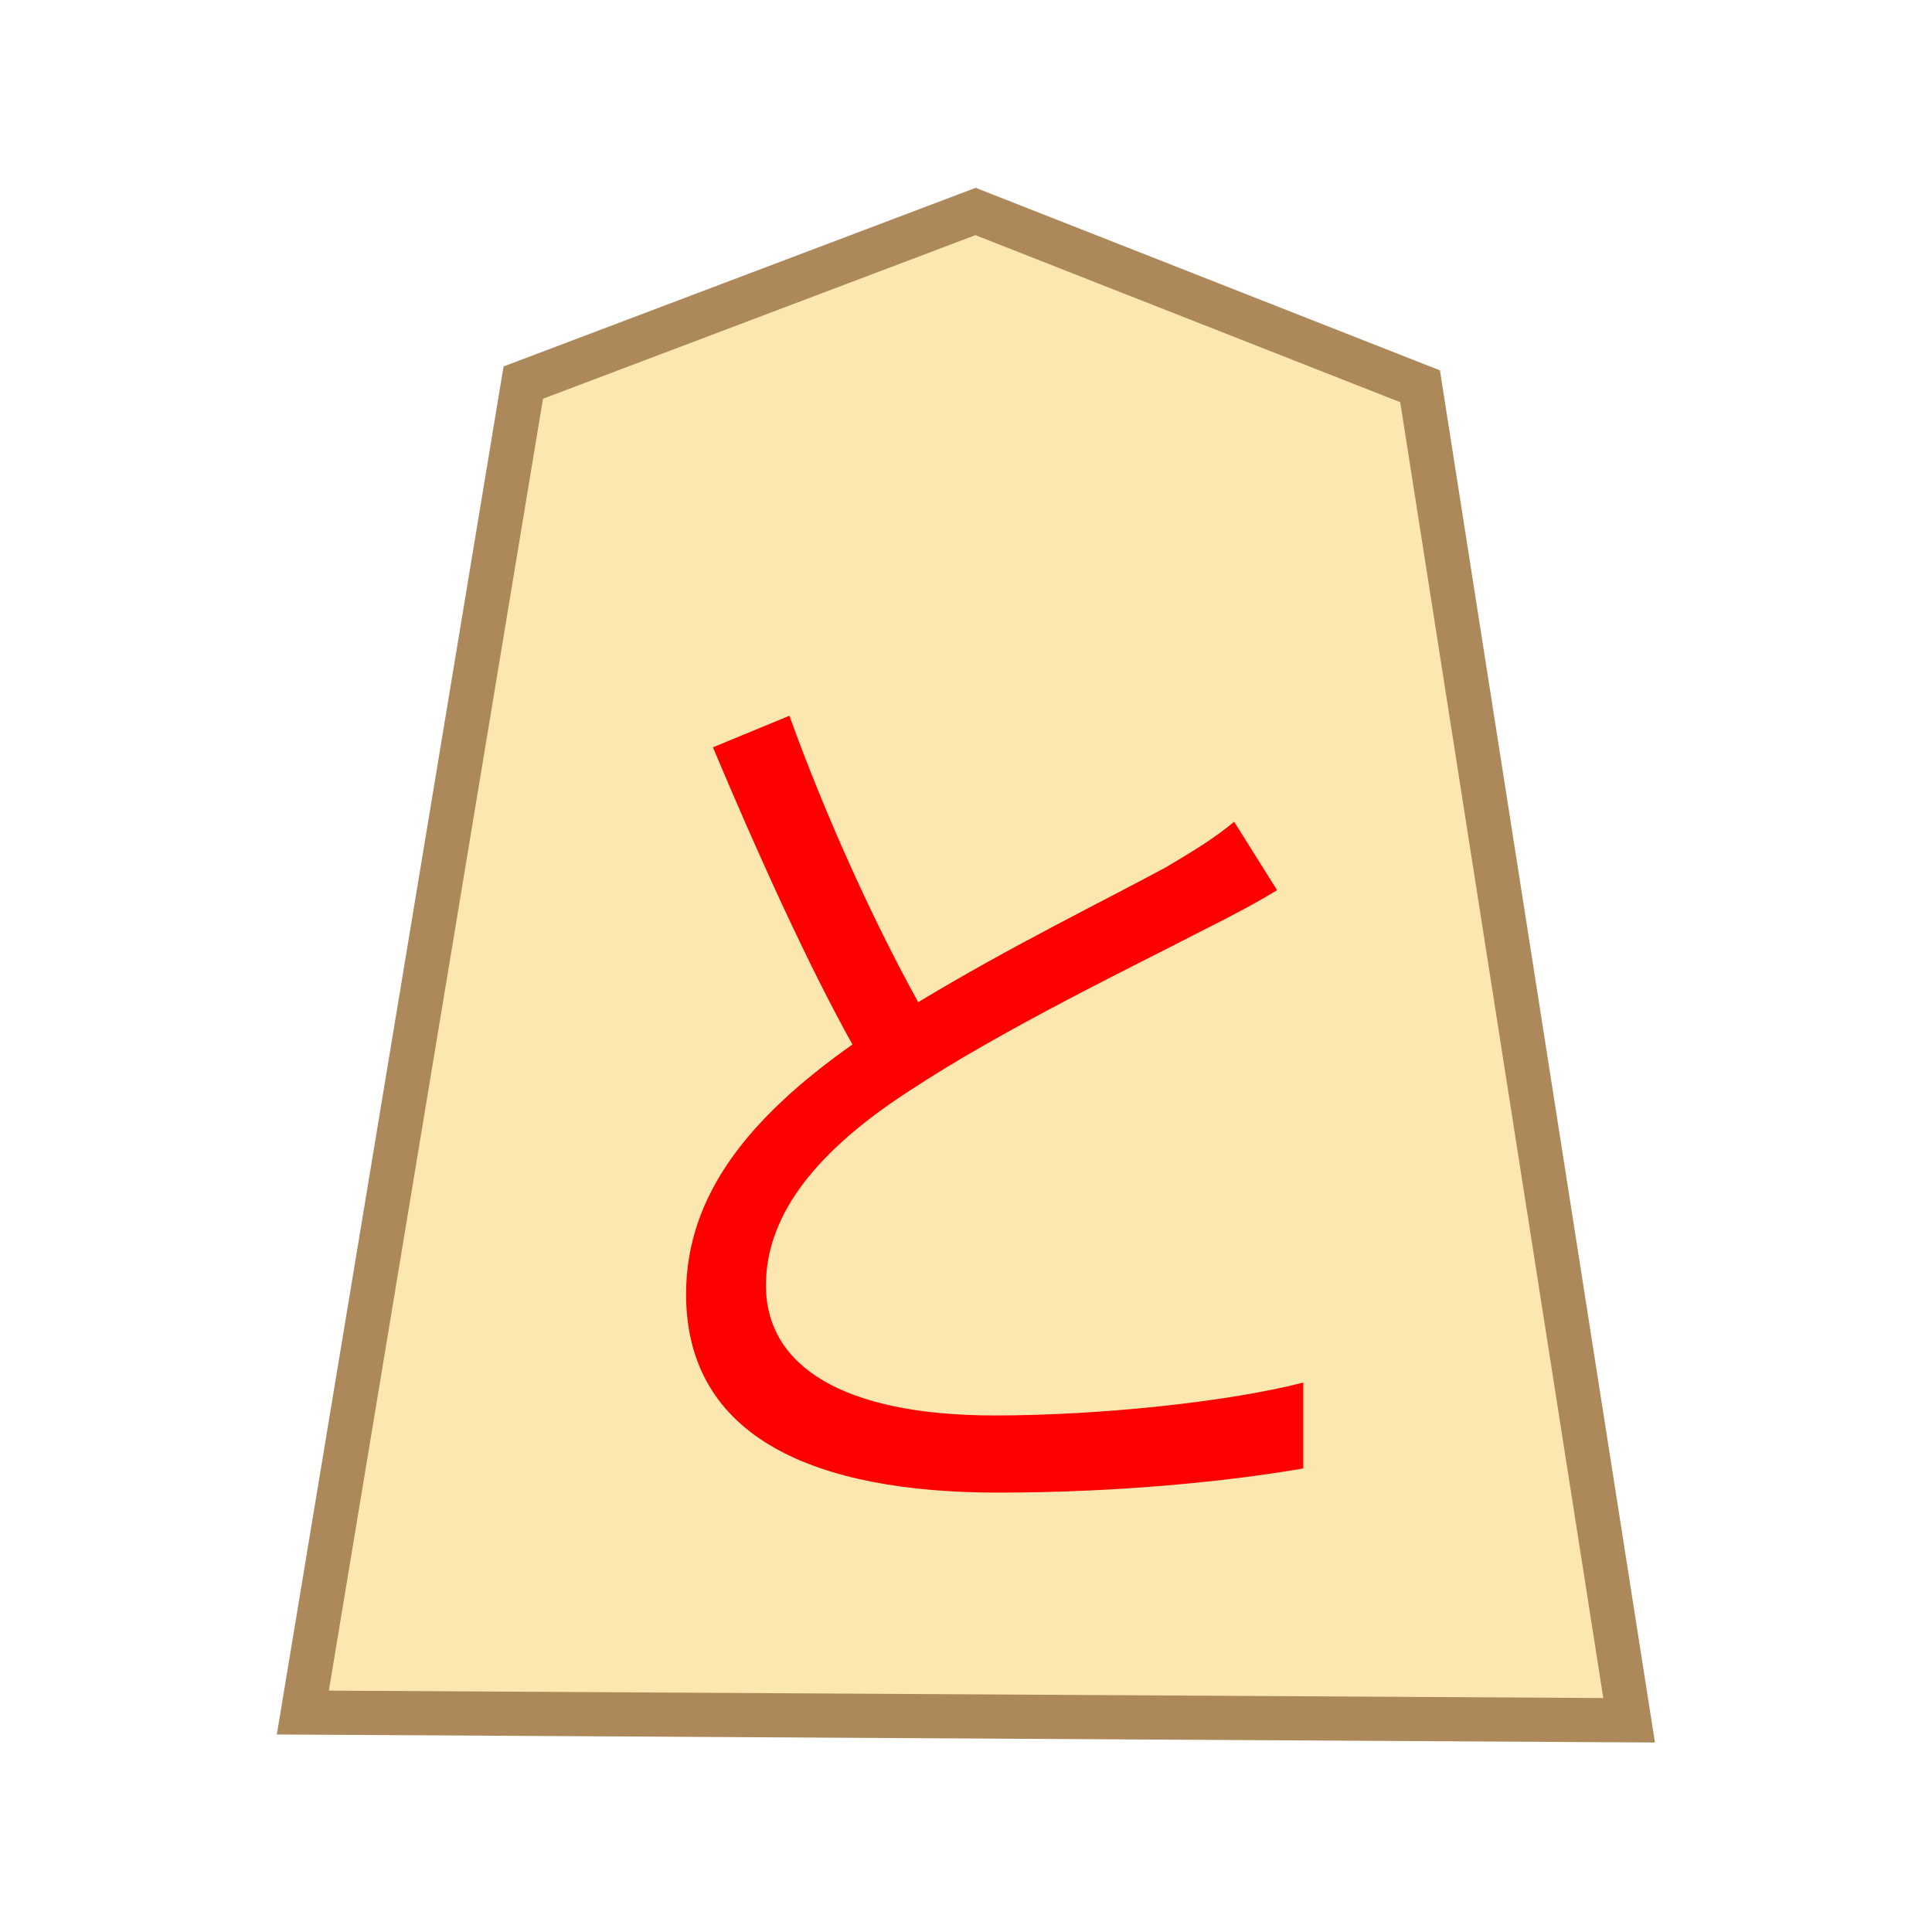
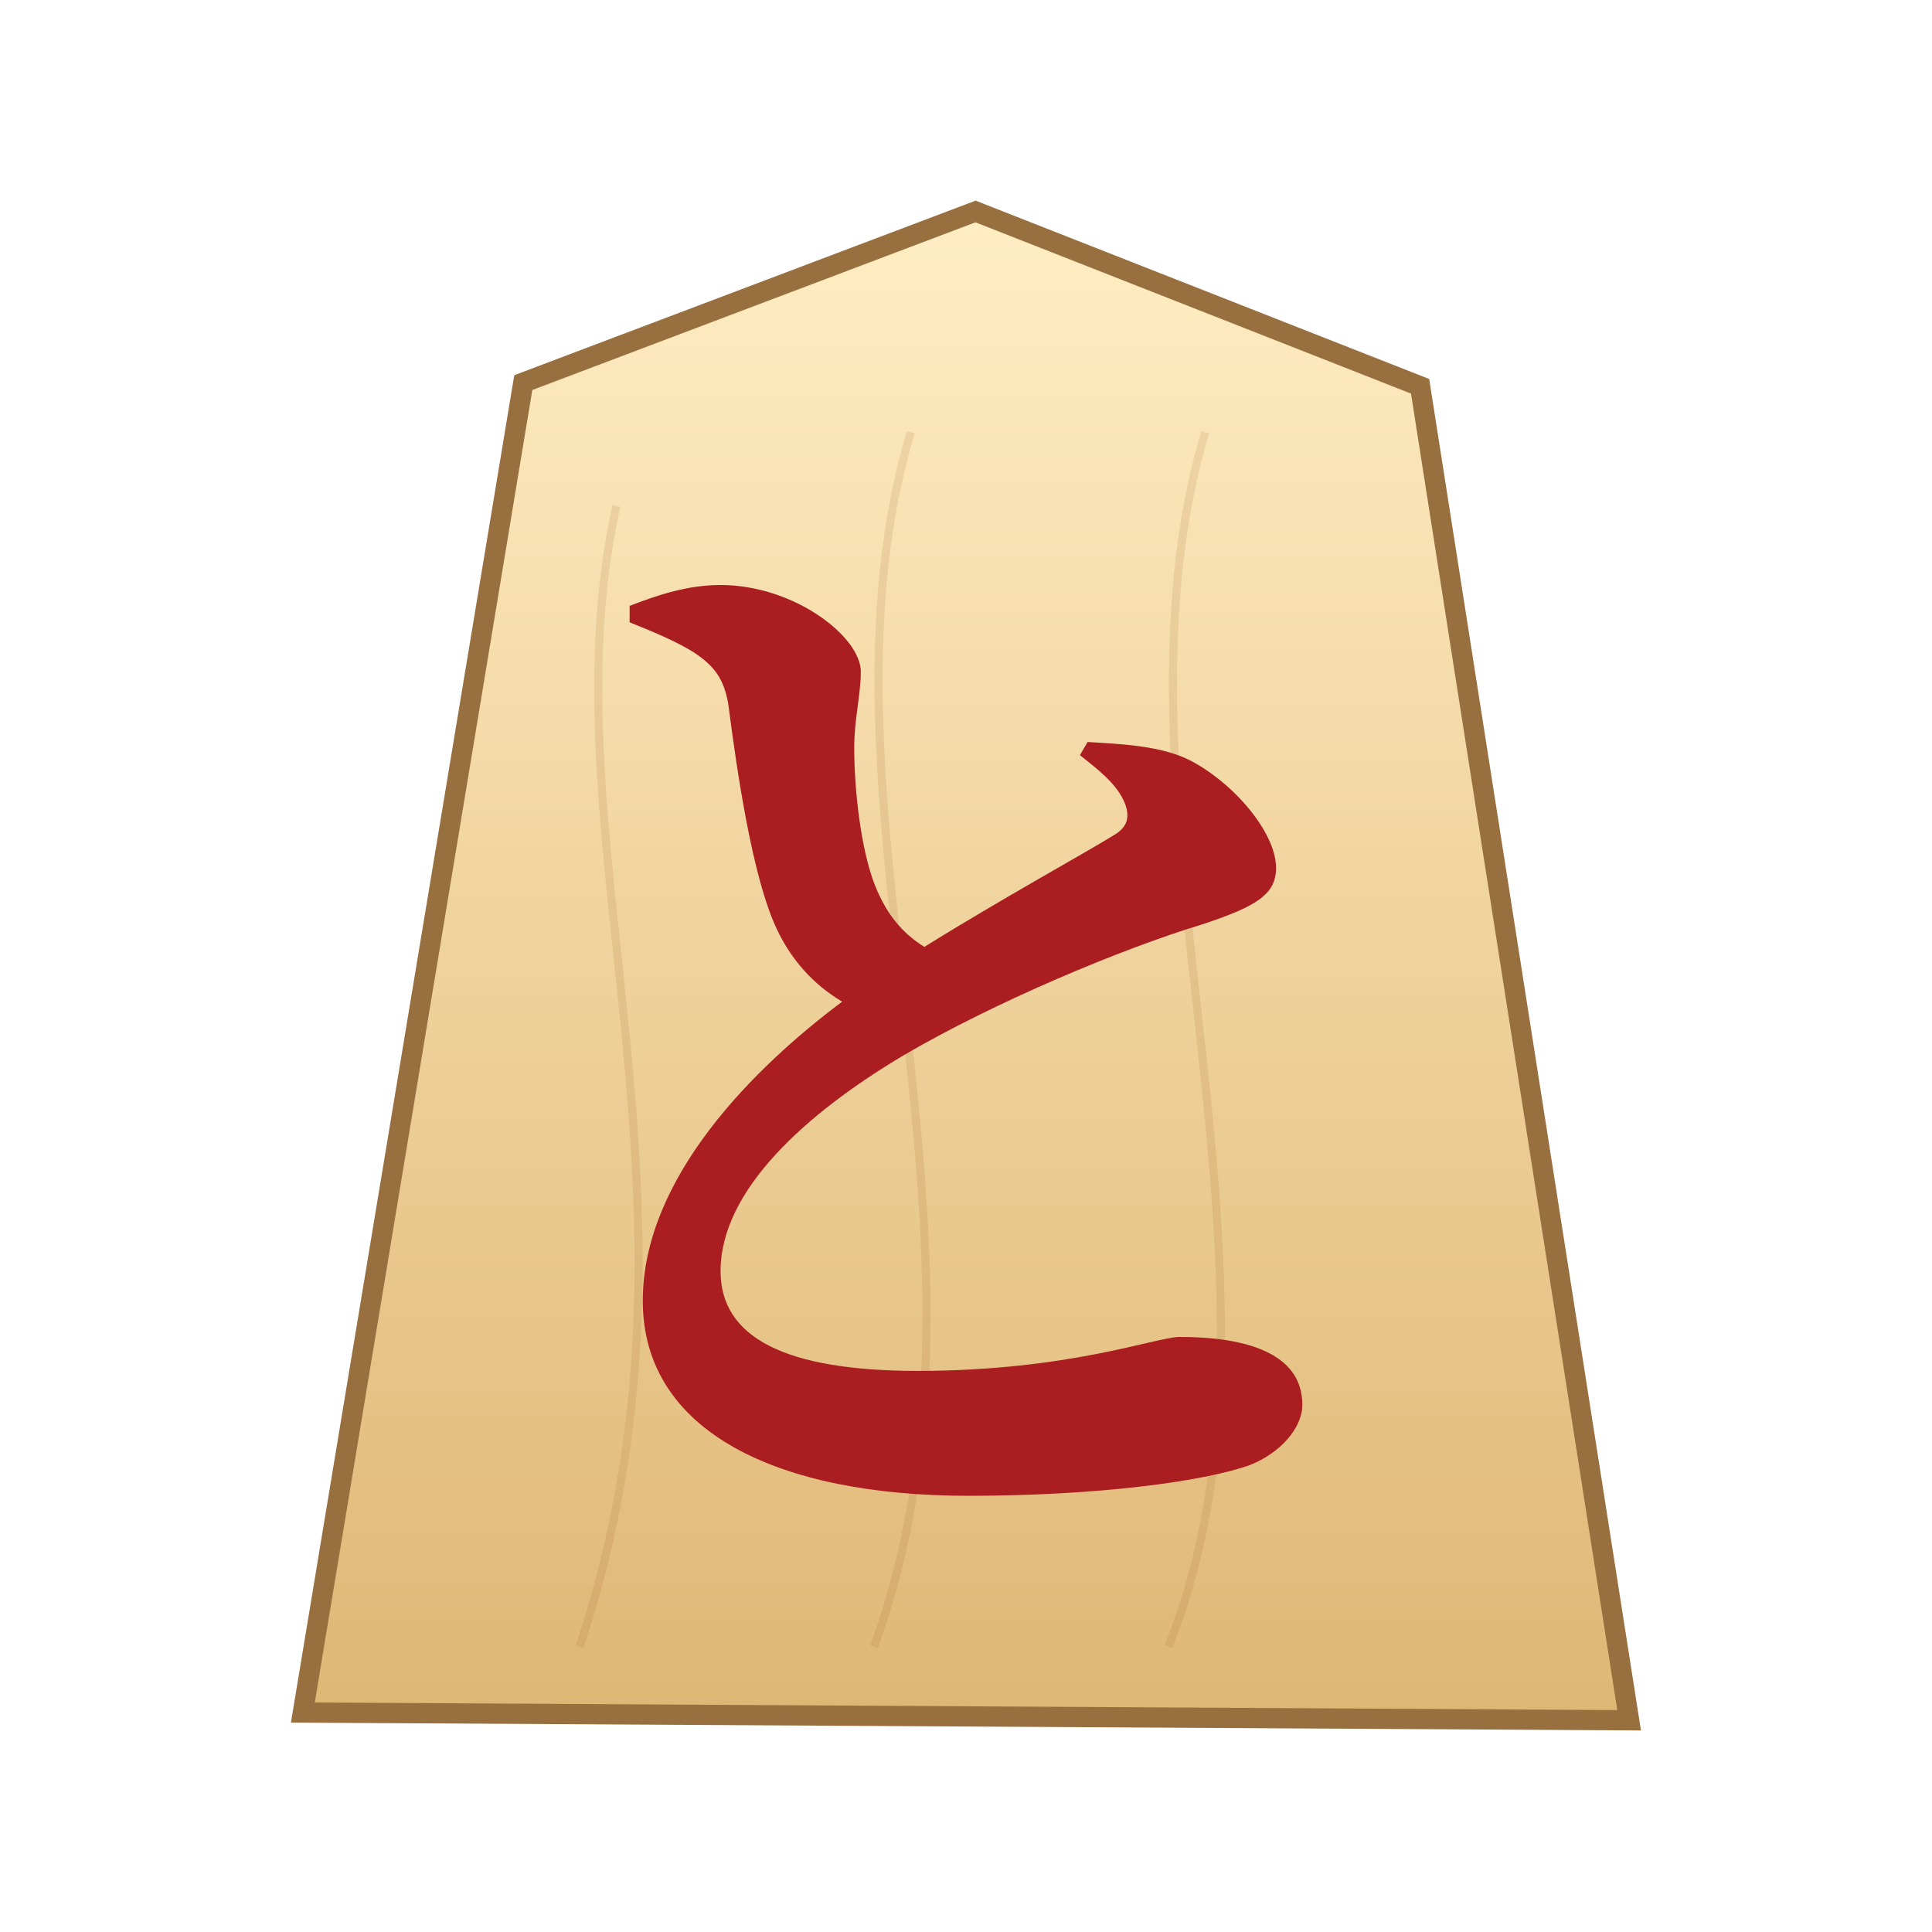
- <svg xmlns="http://www.w3.org/2000/svg" version="1.1" width="45" height="45" id="svg14">
-   <defs id="defs18" />
-   <polygon points="4.48,42.79 40.52,43 34.84,6.75 22.76,2 10.47,6.65 " fill="#fce7b1" stroke="#ad885a" stroke-width="1.2" id="polygon1" transform="matrix(0.85714,0,0,0.85714,3.213995,3.211565)" />
-   <text x="22.689" y="34.143" text-anchor="middle" font-size="22.448px" fill="#ff0000" font-family="serif" id="text1" style="stroke-width:0.857">と</text>
+ <svg xmlns="http://www.w3.org/2000/svg" width="45" height="45" viewBox="0 0 45 45">
+   <defs>
+     <linearGradient id="surface" x1="0%" y1="0%" x2="0%" y2="100%">
+       <stop offset="0%" stop-color="#ffedc3" />
+       <stop offset="100%" stop-color="#dfb775" />
+     </linearGradient>
+   </defs>
+   <g transform="matrix(0.85714,0,0,0.85714,3.213995,3.211565)">
+     <polygon points="4.48,42.79 40.52,43 34.84,6.75 22.76,2 10.47,6.65 " fill="url(#surface)" stroke="#987040" stroke-width="0.55" />
+     <path d="M13 10C11 19 16 29 12 41M21 8C18 18 24 30 20 41M29 8C26 18 32 31 28 41" fill="none" stroke="#996126" stroke-opacity="0.14" stroke-width="0.22" />
+     <path fill="#aa1e21" fill-rule="nonzero" d="M22.560 36.900C26.073 36.900 28.961 36.513 30.211 36.066C31.045 35.739 31.640 35.054 31.640 34.429C31.640 33.000 30.062 32.583 28.306 32.583C27.680 32.583 25.299 33.506 21.190 33.506C17.558 33.506 15.831 32.583 15.831 30.797C15.831 28.593 18.153 26.509 20.803 24.931C23.244 23.502 26.698 22.043 28.961 21.359C30.390 20.882 30.926 20.555 30.926 19.840C30.926 18.858 29.735 17.488 28.544 16.893C27.800 16.535 26.847 16.476 25.805 16.416L25.596 16.774C26.043 17.131 26.609 17.548 26.817 18.084C26.966 18.471 26.877 18.739 26.519 18.947C25.805 19.394 23.423 20.704 21.369 21.984C20.743 21.597 20.327 21.061 20.029 20.317C19.642 19.334 19.463 17.726 19.463 16.565C19.463 15.790 19.642 15.134 19.642 14.507C19.642 13.552 17.826 12.150 15.831 12.150C14.938 12.150 14.134 12.418 13.360 12.717L13.360 13.164C13.955 13.403 14.610 13.672 15.087 13.970C15.682 14.358 15.920 14.716 16.039 15.372C16.277 17.220 16.694 20.078 17.349 21.478C17.736 22.311 18.332 22.996 19.136 23.472C16.784 25.229 13.717 28.236 13.717 31.600C13.717 35.173 17.409 36.900 22.560 36.900" />
+   </g>
</svg>
